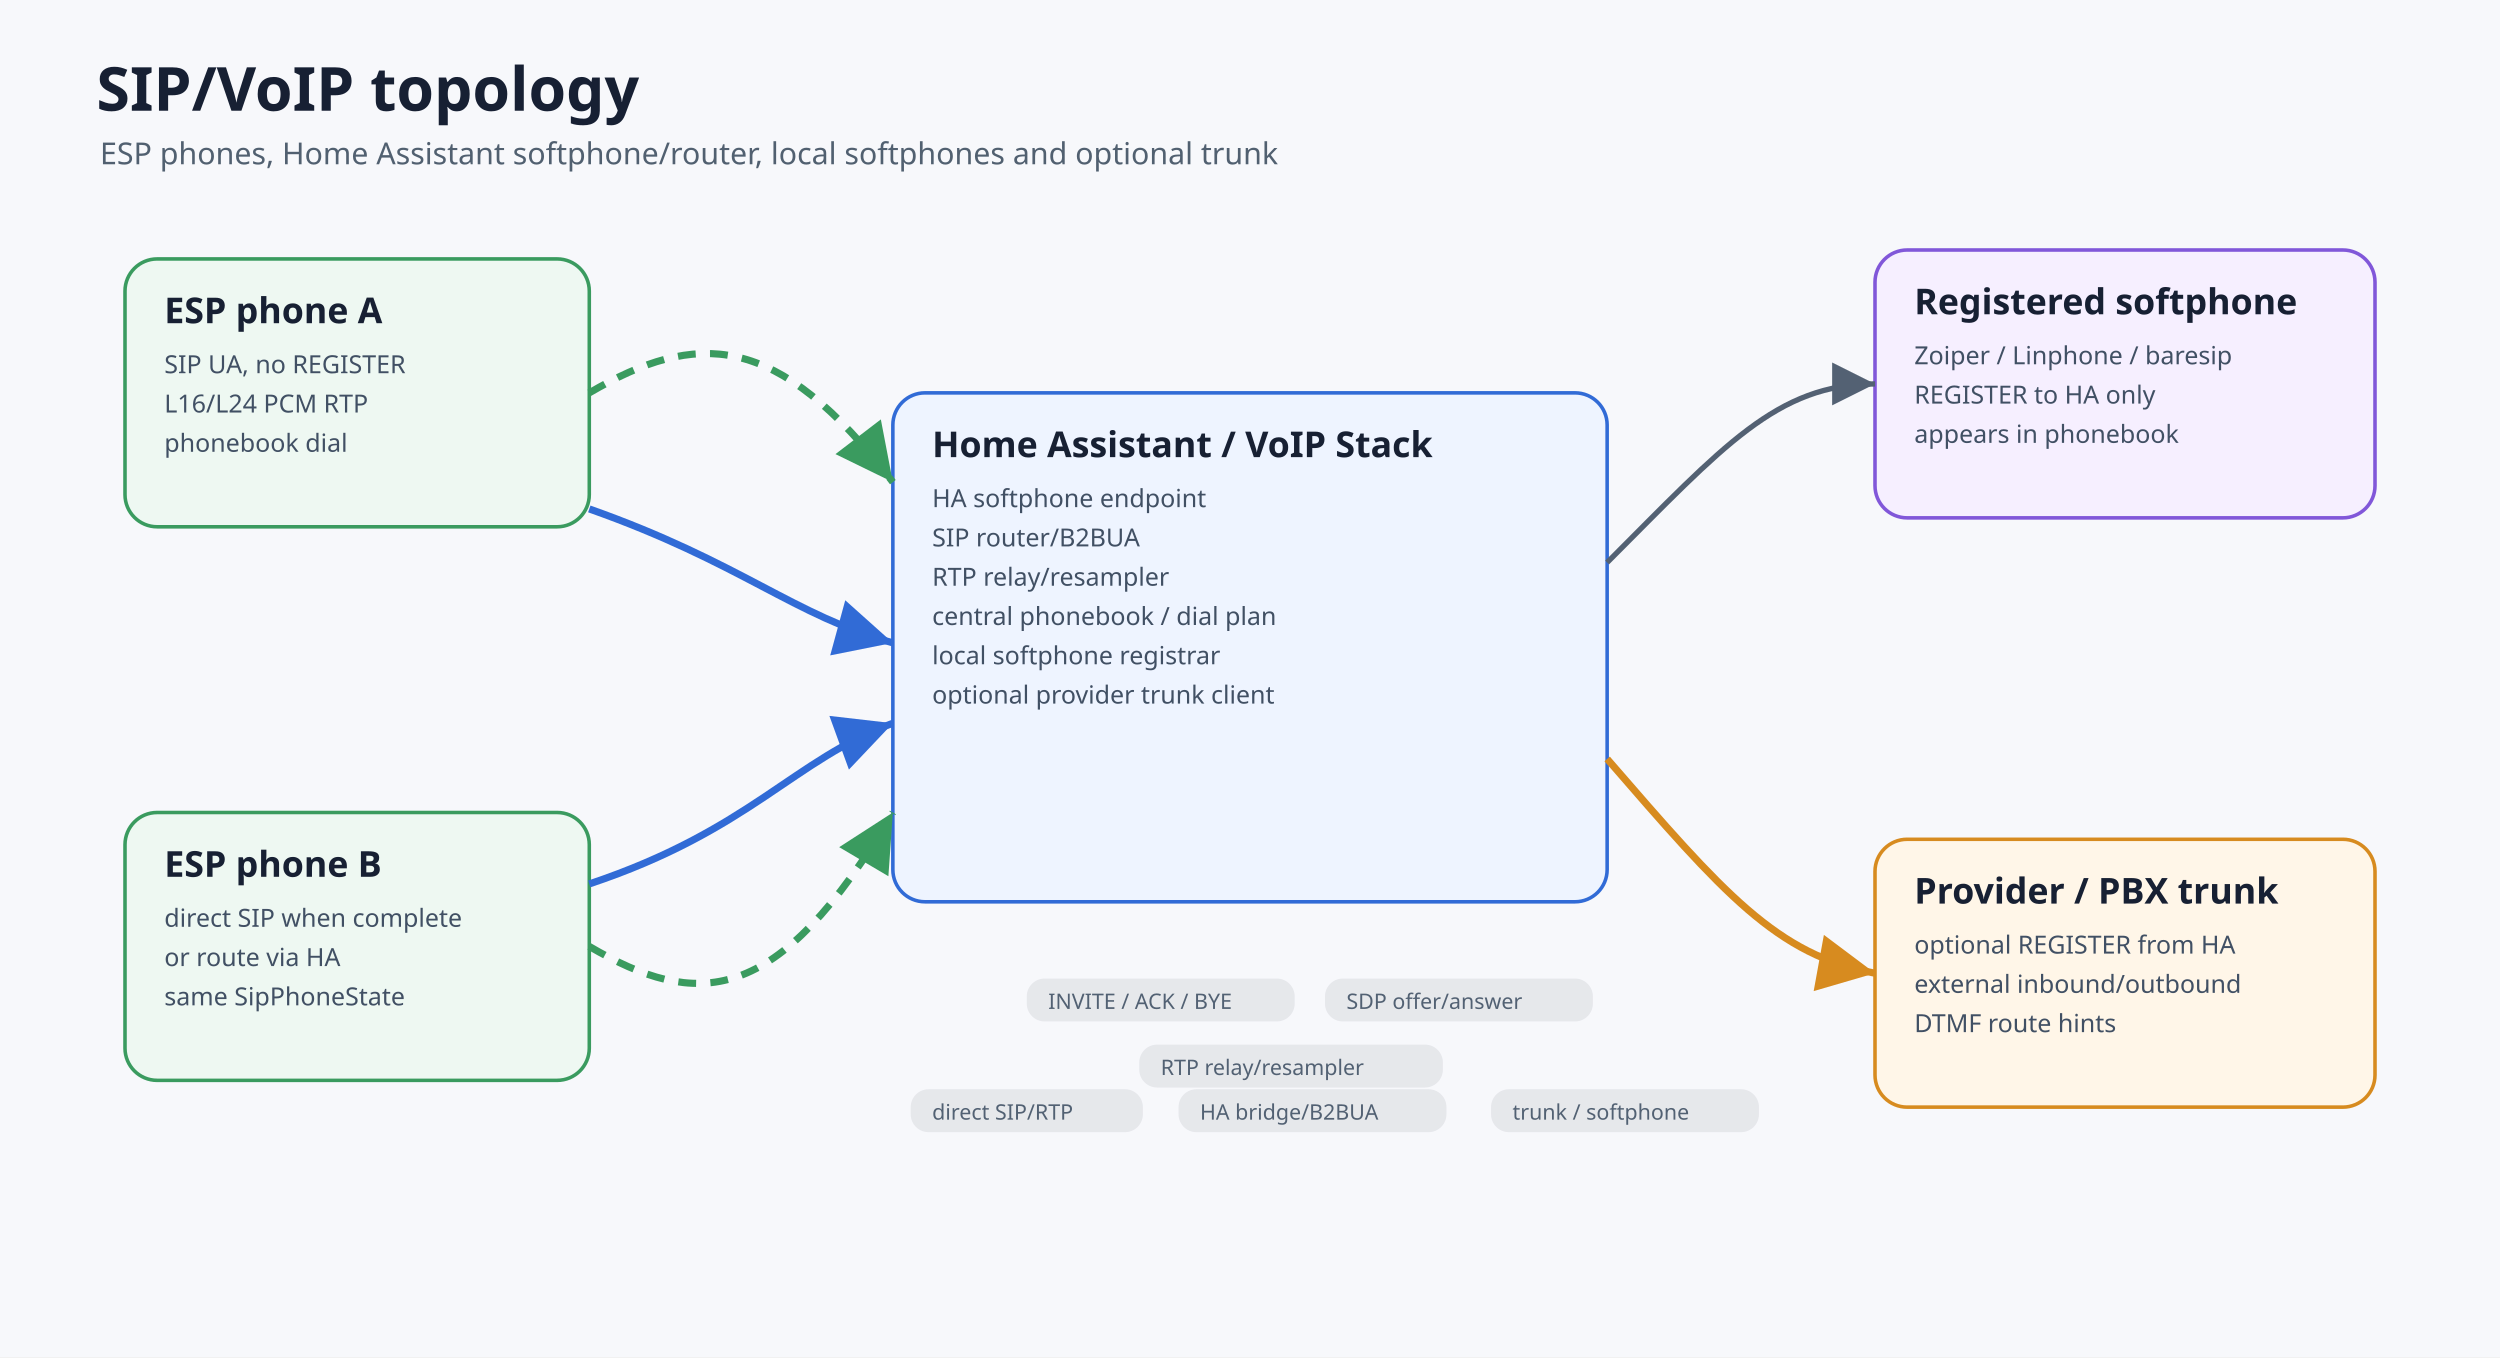
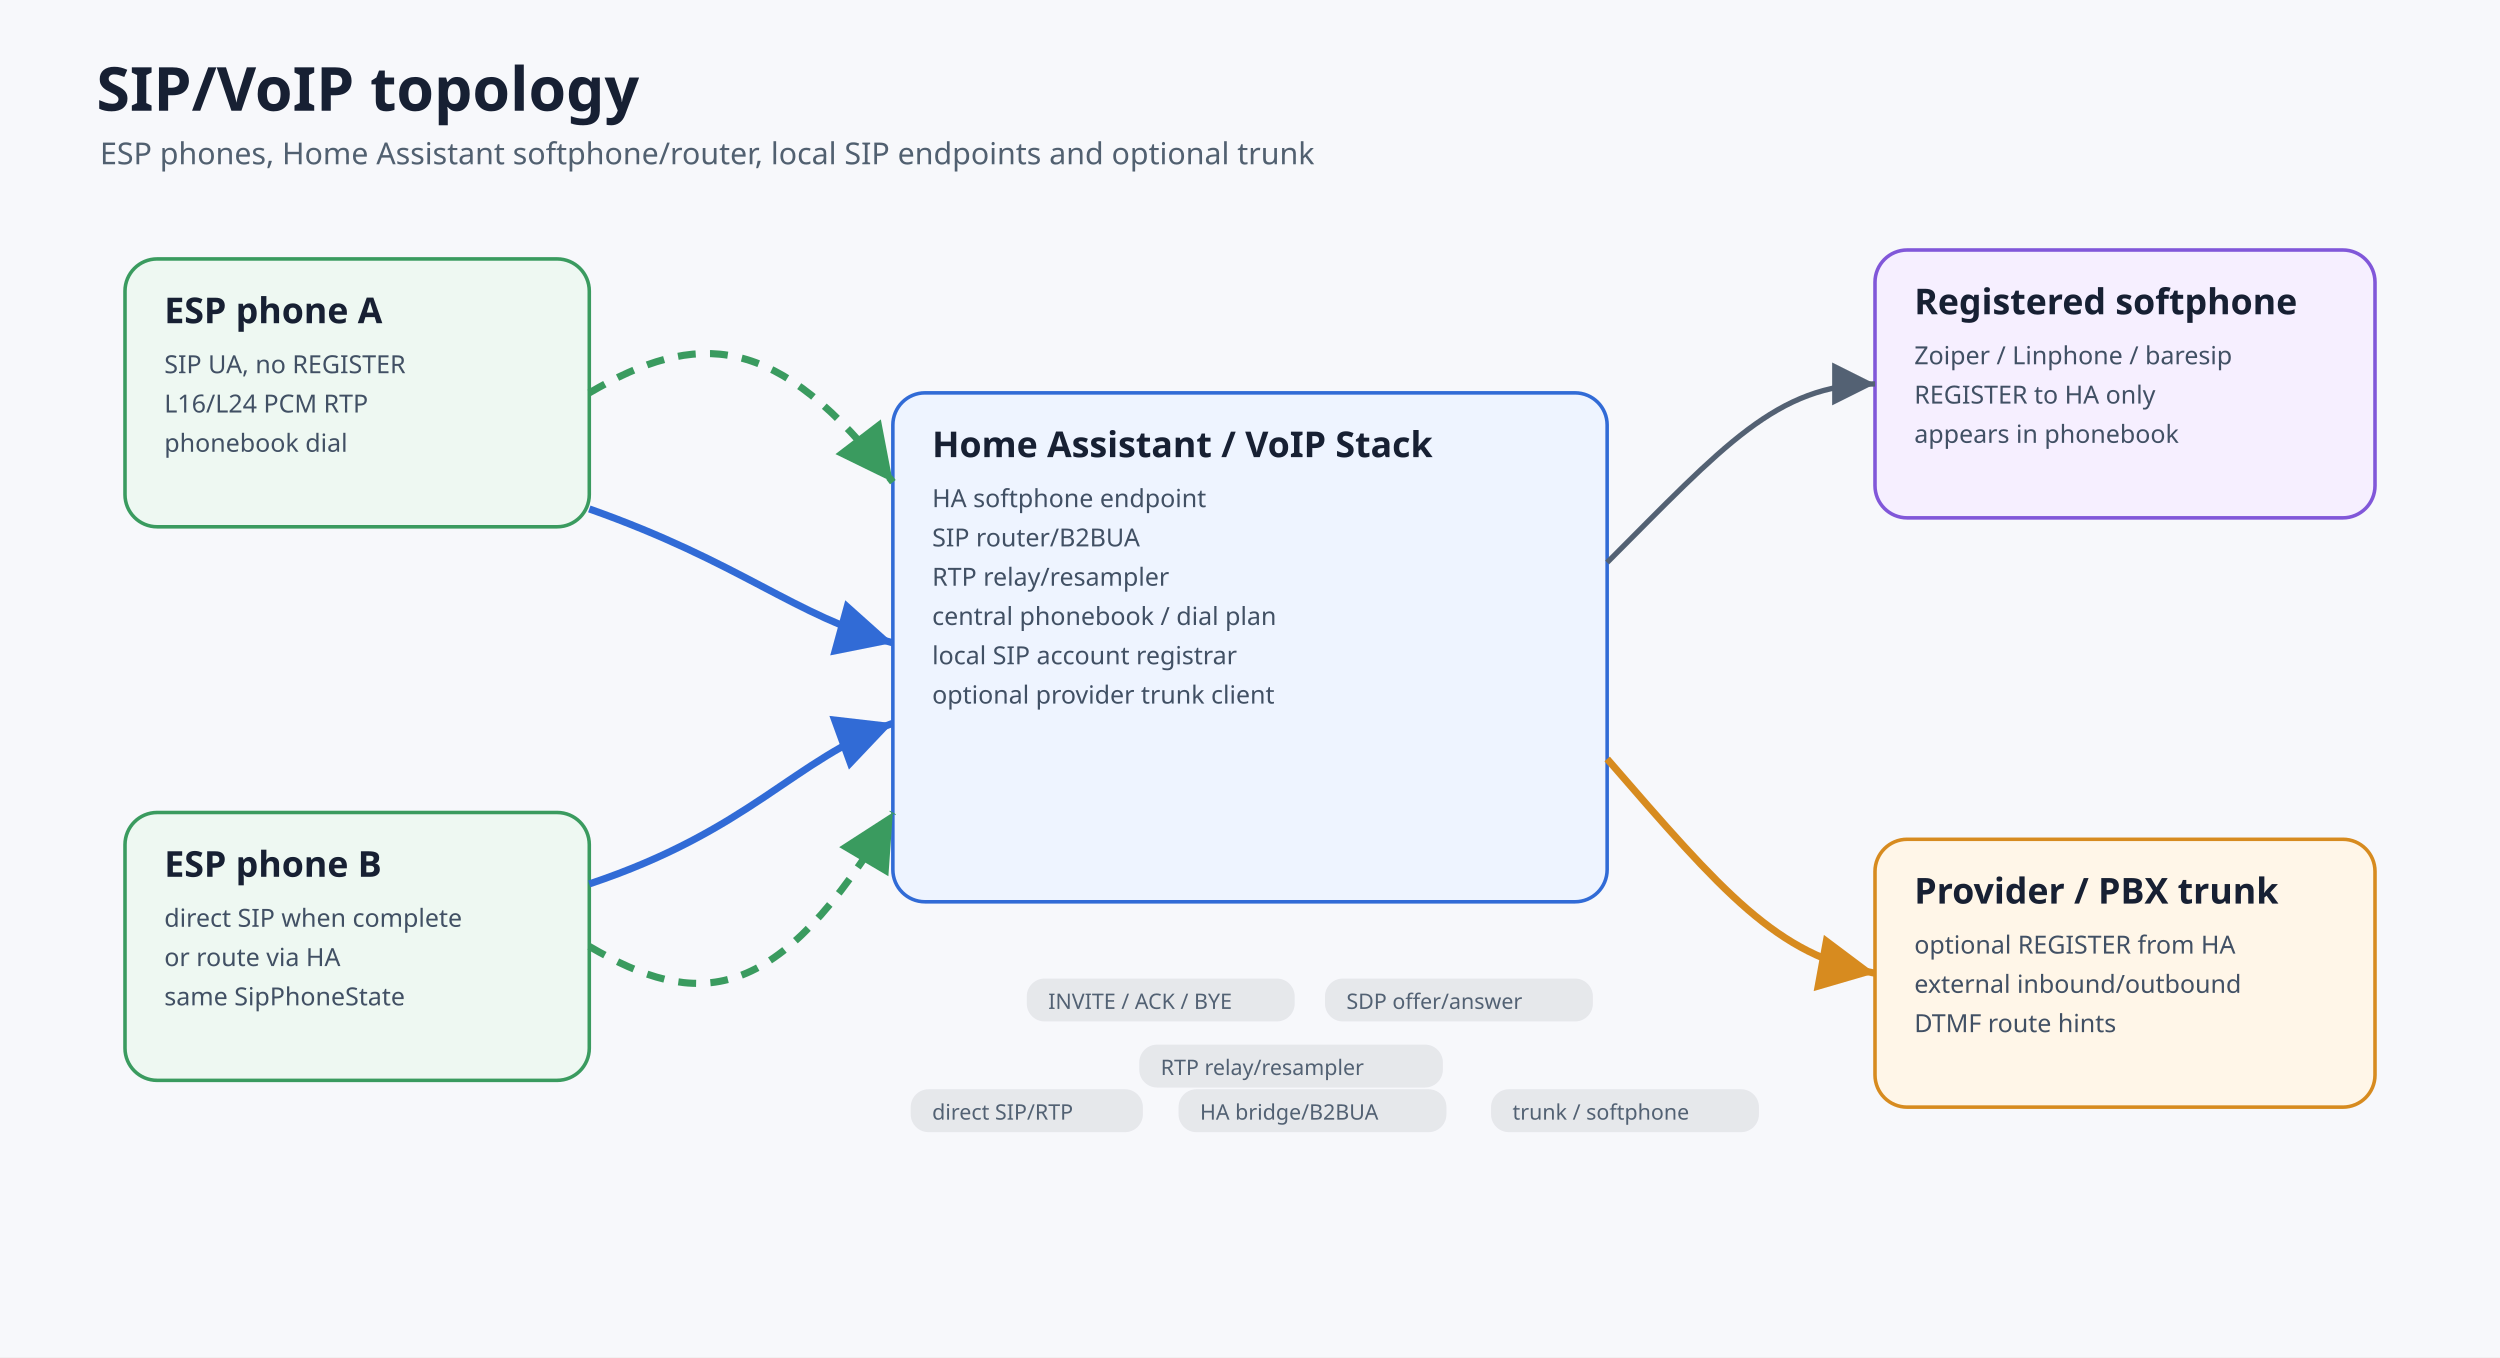
<svg xmlns="http://www.w3.org/2000/svg" width="1400" height="760" viewBox="0 0 1400 760">
  <defs>
    <marker id="arrow" markerWidth="12" markerHeight="12" refX="10" refY="6" orient="auto">
      <path d="M2,2 L10,6 L2,10 Z" fill="#536173" />
    </marker>
    <marker id="arrow-blue" markerWidth="12" markerHeight="12" refX="10" refY="6" orient="auto">
      <path d="M2,2 L10,6 L2,10 Z" fill="#316bd6" />
    </marker>
    <marker id="arrow-green" markerWidth="12" markerHeight="12" refX="10" refY="6" orient="auto">
      <path d="M2,2 L10,6 L2,10 Z" fill="#3a9b5f" />
    </marker>
    <marker id="arrow-orange" markerWidth="12" markerHeight="12" refX="10" refY="6" orient="auto">
      <path d="M2,2 L10,6 L2,10 Z" fill="#d78b1f" />
    </marker>
    <style>
  .bg { fill: #f7f8fb; }
  .title { font: 700 34px sans-serif; fill: #172033; }
  .subtitle { font: 400 17px sans-serif; fill: #516070; }
  .box { fill: white; stroke: #c8d0dd; stroke-width: 2; rx: 18; }
  .box-esp { fill: #eef8f2; stroke: #3a9b5f; }
  .box-ha { fill: #eef4ff; stroke: #316bd6; }
  .box-ext { fill: #fff6e8; stroke: #d78b1f; }
  .box-soft { fill: #f6efff; stroke: #8157d9; }
  .box-warn { fill: #fff0f0; stroke: #d94f4f; }
  .label { font: 700 20px sans-serif; fill: #172033; }
  .small { font: 400 14px sans-serif; fill: #415064; }
  .tiny { font: 400 12px sans-serif; fill: #526173; }
  .pill { fill: #172033; opacity: .08; rx: 10; }
  .line { stroke: #536173; stroke-width: 3; fill: none; marker-end: url(#arrow); }
  .line2 { stroke: #316bd6; stroke-width: 4; fill: none; marker-end: url(#arrow-blue); }
  .line-green { stroke: #3a9b5f; stroke-width: 4; fill: none; marker-end: url(#arrow-green); }
  .line-orange { stroke: #d78b1f; stroke-width: 4; fill: none; marker-end: url(#arrow-orange); }
  .dash { stroke-dasharray: 10 8; }
  .legend { font: 600 13px sans-serif; fill: #172033; }
</style>
  </defs>
  <rect class="bg" x="0" y="0" width="1400" height="760" />
  <text class="title" x="54" y="62">SIP/VoIP topology</text>
-   <text class="subtitle" x="56" y="92">ESP phones, Home Assistant softphone/router, local softphones and optional trunk</text>
+   <text class="subtitle" x="56" y="92">ESP phones, Home Assistant softphone/router, local SIP endpoints and optional trunk</text>
  <rect class="box box-esp" x="70" y="145" width="260" height="150" />
  <text class="label" x="92" y="181">ESP phone A</text>
  <text class="small" x="92" y="209">SIP UA, no REGISTER</text>
  <text class="small" x="92" y="231">L16/L24 PCM RTP</text>
  <text class="small" x="92" y="253">phonebook dial</text>
  <rect class="box box-esp" x="70" y="455" width="260" height="150" />
  <text class="label" x="92" y="491">ESP phone B</text>
  <text class="small" x="92" y="519">direct SIP when complete</text>
  <text class="small" x="92" y="541">or route via HA</text>
  <text class="small" x="92" y="563">same SipPhoneState</text>
  <rect class="box box-ha" x="500" y="220" width="400" height="285" />
  <text class="label" x="522" y="256">Home Assistant / VoIP Stack</text>
  <text class="small" x="522" y="284">HA softphone endpoint</text>
  <text class="small" x="522" y="306">SIP router/B2BUA</text>
  <text class="small" x="522" y="328">RTP relay/resampler</text>
  <text class="small" x="522" y="350">central phonebook / dial plan</text>
-   <text class="small" x="522" y="372">local softphone registrar</text>
+   <text class="small" x="522" y="372">local SIP account registrar</text>
  <text class="small" x="522" y="394">optional provider trunk client</text>
  <rect class="box box-soft" x="1050" y="140" width="280" height="150" />
  <text class="label" x="1072" y="176">Registered softphone</text>
  <text class="small" x="1072" y="204">Zoiper / Linphone / baresip</text>
  <text class="small" x="1072" y="226">REGISTER to HA only</text>
  <text class="small" x="1072" y="248">appears in phonebook</text>
  <rect class="box box-ext" x="1050" y="470" width="280" height="150" />
  <text class="label" x="1072" y="506">Provider / PBX trunk</text>
  <text class="small" x="1072" y="534">optional REGISTER from HA</text>
  <text class="small" x="1072" y="556">external inbound/outbound</text>
  <text class="small" x="1072" y="578">DTMF route hints</text>
  <path class="line-green dash" d="M330 220 C390 185 435 185 500 270" />
  <path class="line-green dash" d="M330 530 C390 565 435 565 500 455" />
  <path class="line2" d="M330 285 C415 315 445 345 500 360" />
  <path class="line2" d="M330 495 C420 465 445 425 500 405" />
  <path class="line" d="M900 315 C965 250 995 215 1050 215" />
  <path class="line-orange" d="M900 425 C965 500 995 535 1050 545" />
  <rect class="pill" x="510" y="610" width="130" height="24" />
  <text class="tiny" x="522" y="627">direct SIP/RTP</text>
  <rect class="pill" x="660" y="610" width="150" height="24" />
  <text class="tiny" x="672" y="627">HA bridge/B2BUA</text>
  <rect class="pill" x="835" y="610" width="150" height="24" />
  <text class="tiny" x="847" y="627">trunk / softphone</text>
  <rect class="pill" x="575" y="548" width="150" height="24" />
  <text class="tiny" x="587" y="565">INVITE / ACK / BYE</text>
  <rect class="pill" x="742" y="548" width="150" height="24" />
  <text class="tiny" x="754" y="565">SDP offer/answer</text>
  <rect class="pill" x="638" y="585" width="170" height="24" />
  <text class="tiny" x="650" y="602">RTP relay/resampler</text>
</svg>
